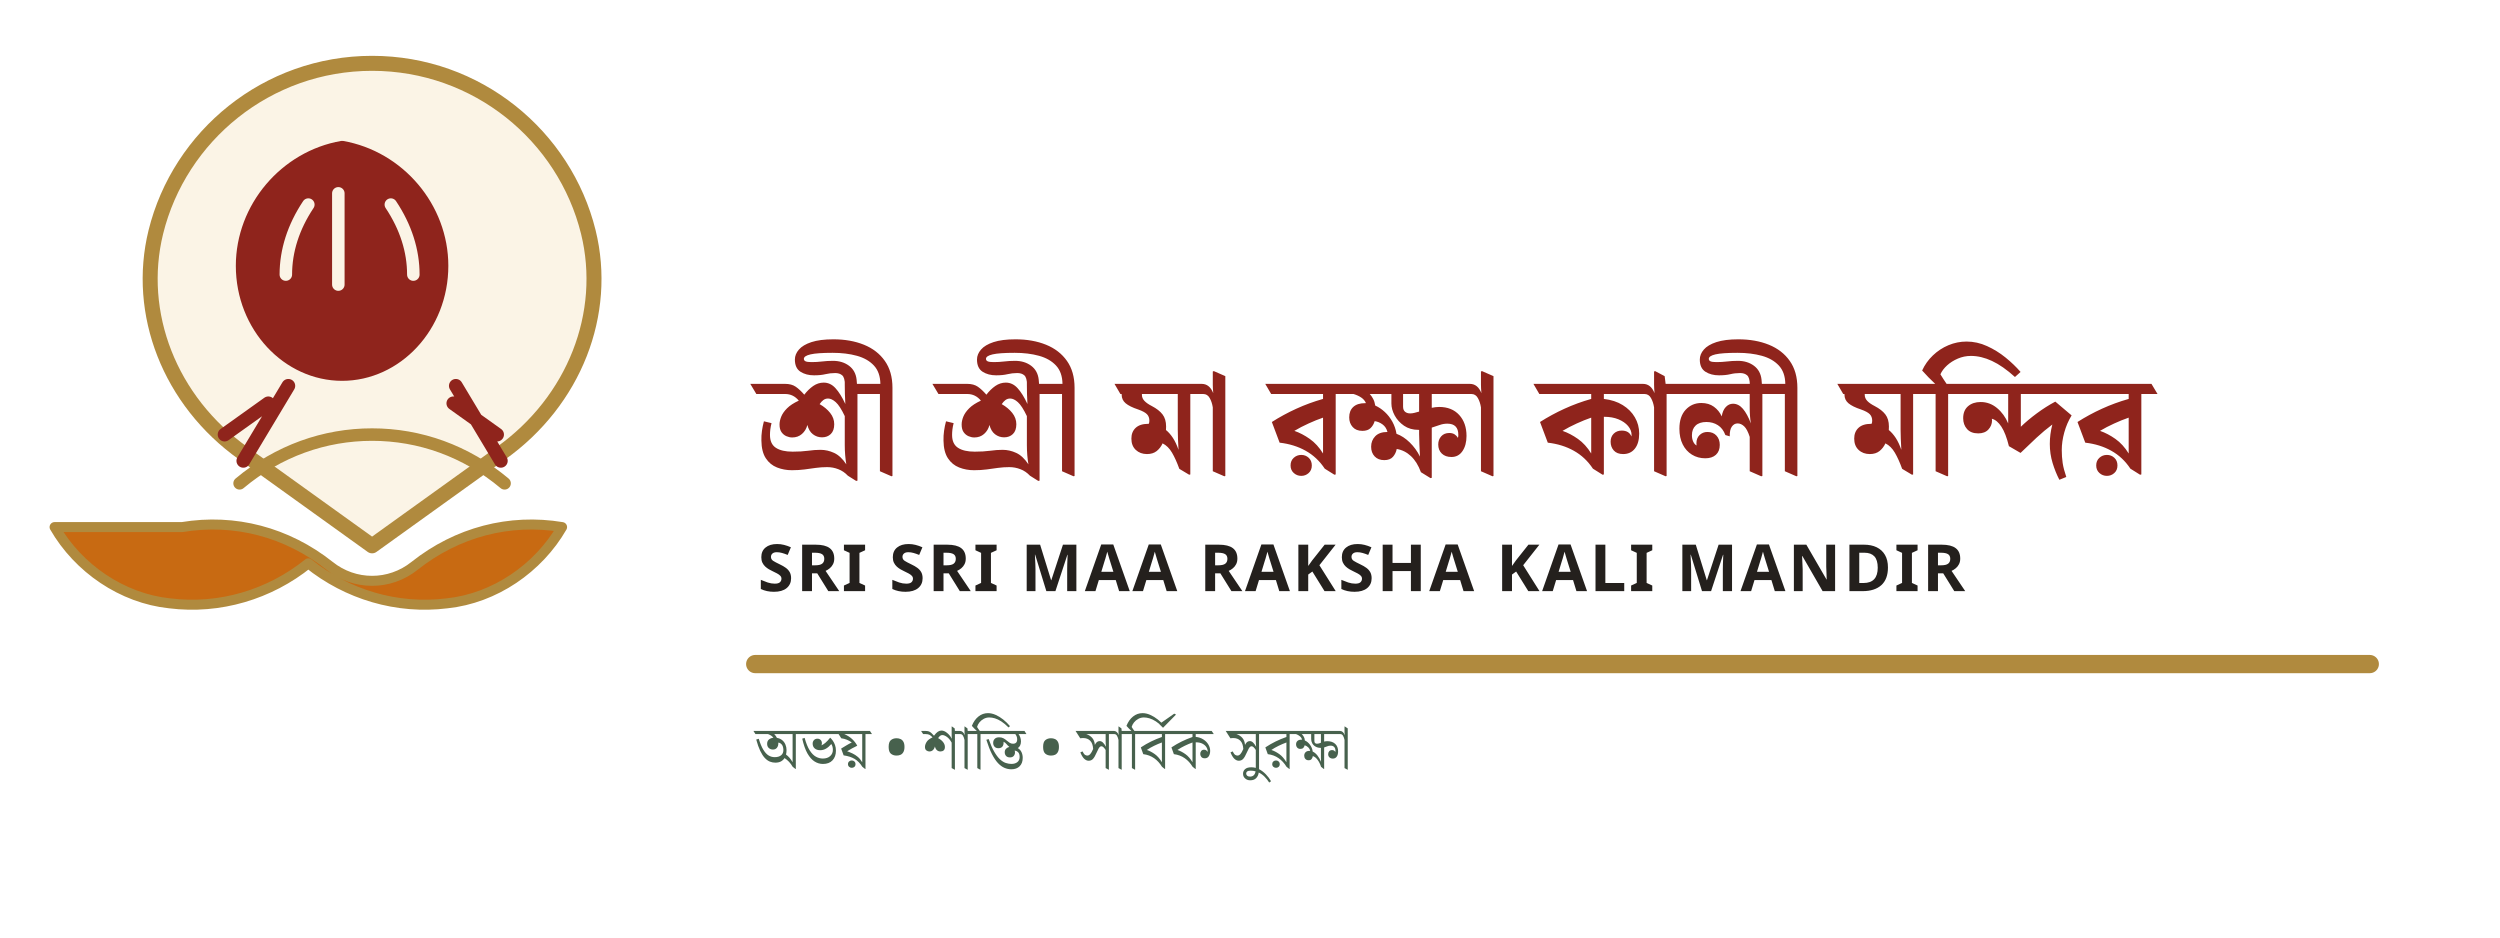
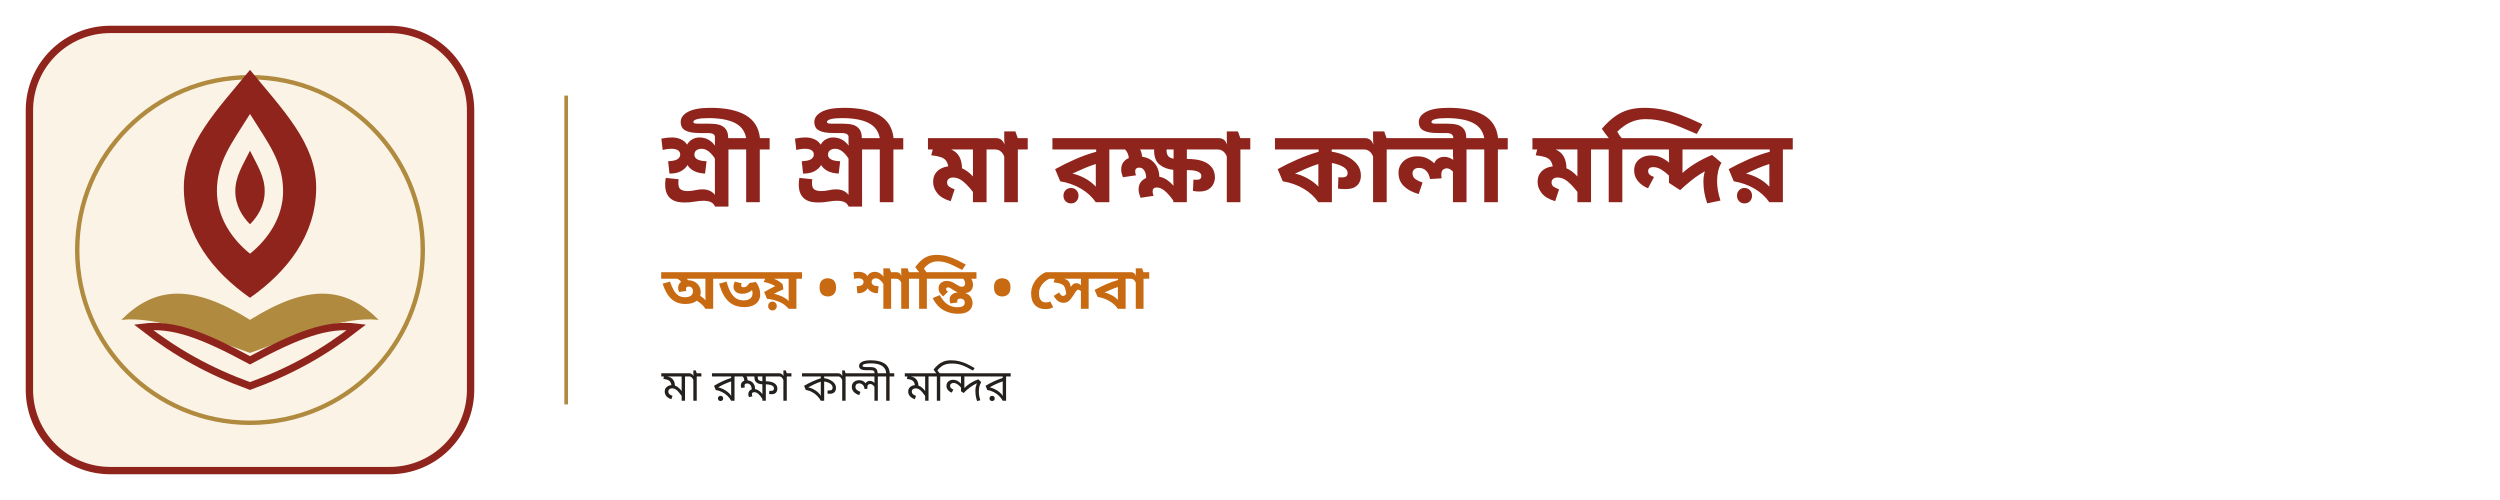
- <svg xmlns="http://www.w3.org/2000/svg" viewBox="0 0 960 360" role="img" aria-labelledby="title desc">
-   <g transform="translate(20 8) scale(.48)">
-     <g fill="none" stroke-linecap="round" stroke-linejoin="round">
-       <path d="M256 34C172 34 102 92 83 169c-16 65 11 135 70 177l103 74 103-74c59-42 86-112 70-177C410 92 340 34 256 34Z" fill="#FBF4E6" stroke="#B08A3E" stroke-width="12" />
-       <path d="M151 196c0-47 35-88 81-96 46 8 81 49 81 96 0 49-37 88-81 88s-81-39-81-88Z" fill="#8F241C" stroke="#8F241C" stroke-width="8" />
-       <path d="M205 147c-12 18-18 37-18 56m42-65v73m42-64c12 18 18 37 18 56" stroke="#FBF4E6" stroke-width="10" />
-       <path d="M173 306l-35 25m183-25 35 25M189 292l-36 60m170-60 36 60" stroke="#8F241C" stroke-width="11" />
-       <path d="M150 370c31-26 68-39 106-39s75 13 106 39" stroke="#B08A3E" stroke-width="10" />
-       <path d="M104 405c42-7 84 4 118 31 20 16 48 16 68 0 34-27 76-38 118-31-19 33-54 57-92 61-40 5-80-7-111-32-31 25-71 37-111 32-38-4-73-28-92-61Z" fill="#C86A12" stroke="#B08A3E" stroke-width="8" />
+ <svg xmlns="http://www.w3.org/2000/svg" viewBox="0 0 680 136" width="680" height="136" fill="none">
+   <rect x="8" y="8" width="120" height="120" rx="22" fill="#FBF4E6" stroke="#8F241C" stroke-width="2" />
+   <circle cx="68" cy="68" r="47" fill="none" stroke="#B08A3E" stroke-width="1.2" />
+   <g transform="translate(8 8)">
+     <g aria-hidden="true">
+       <path d="M60 11 C51 22 42 31 42 43 C42 56 50 66 60 73 C70 66 78 56 78 43 C78 31 69 22 60 11 Z" fill="#8F241C" />
+       <path d="M60 23 C55 31 51 36 51 44 C51 51 55 57 60 61 C65 57 69 51 69 44 C69 36 65 31 60 23 Z" fill="#FBF4E6" />
+       <path d="M60 33 C58 37 56 40 56 44 C56 48 58 51 60 53 C62 51 64 48 64 44 C64 40 62 37 60 33 Z" fill="#8F241C" />
+       <path d="M25 79 C34 70 44 69 60 79 C76 69 86 70 95 79 C85 78 74 83 60 88 C46 83 35 78 25 79 Z" fill="#B08A3E" />
+       <path d="M31 81 C39 80 47 83 60 90 C73 83 81 80 89 81 C80 88 71 93 60 97 C49 93 40 88 31 81 Z" fill="none" stroke="#8F241C" stroke-width="2" stroke-linecap="round" />
    </g>
  </g>
-   <g transform="translate(290 105)">
-     <text x="0" y="76" font-family="Noto Serif Bengali, serif" font-size="54" font-weight="700" fill="#8F241C">শ্রী শ্রী মা রক্ষা কালী মন্দির</text>
-     <text x="1" y="122" font-family="Noto Sans, sans-serif" font-size="25" font-weight="600" letter-spacing="1" fill="#24201D">SRI SRI MAA RAKSHA KALI MANDIR</text>
-     <path d="M0 150H620" stroke="#B08A3E" stroke-width="7" stroke-linecap="round" />
-     <text x="0" y="190" font-family="Noto Serif Bengali, serif" font-size="23" fill="#47614D">অভয় • শান্তি • সার্বিক সুরক্ষা</text>
-   </g>
+   <line x1="154" y1="26" x2="154" y2="110" stroke="#B08A3E" stroke-width="1" />
+   <text x="180" y="55" font-family="'Noto Sans Bengali','SolaimanLipi','Nirmala UI',sans-serif" font-size="28" font-weight="700" fill="#8F241C">শ্রী শ্রী মা রক্ষা কালী মন্দির</text>
+   <text x="180" y="84" font-family="'Noto Sans Bengali','SolaimanLipi','Nirmala UI',sans-serif" font-size="16" font-weight="600" fill="#C86A12">অভয় • শান্তি • সেবা</text>
+   <text x="180" y="109" font-family="'Noto Sans Bengali','SolaimanLipi','Nirmala UI',sans-serif" font-size="12" font-weight="500" fill="#24201D">মা রক্ষা কালী মন্দির</text>
</svg>
